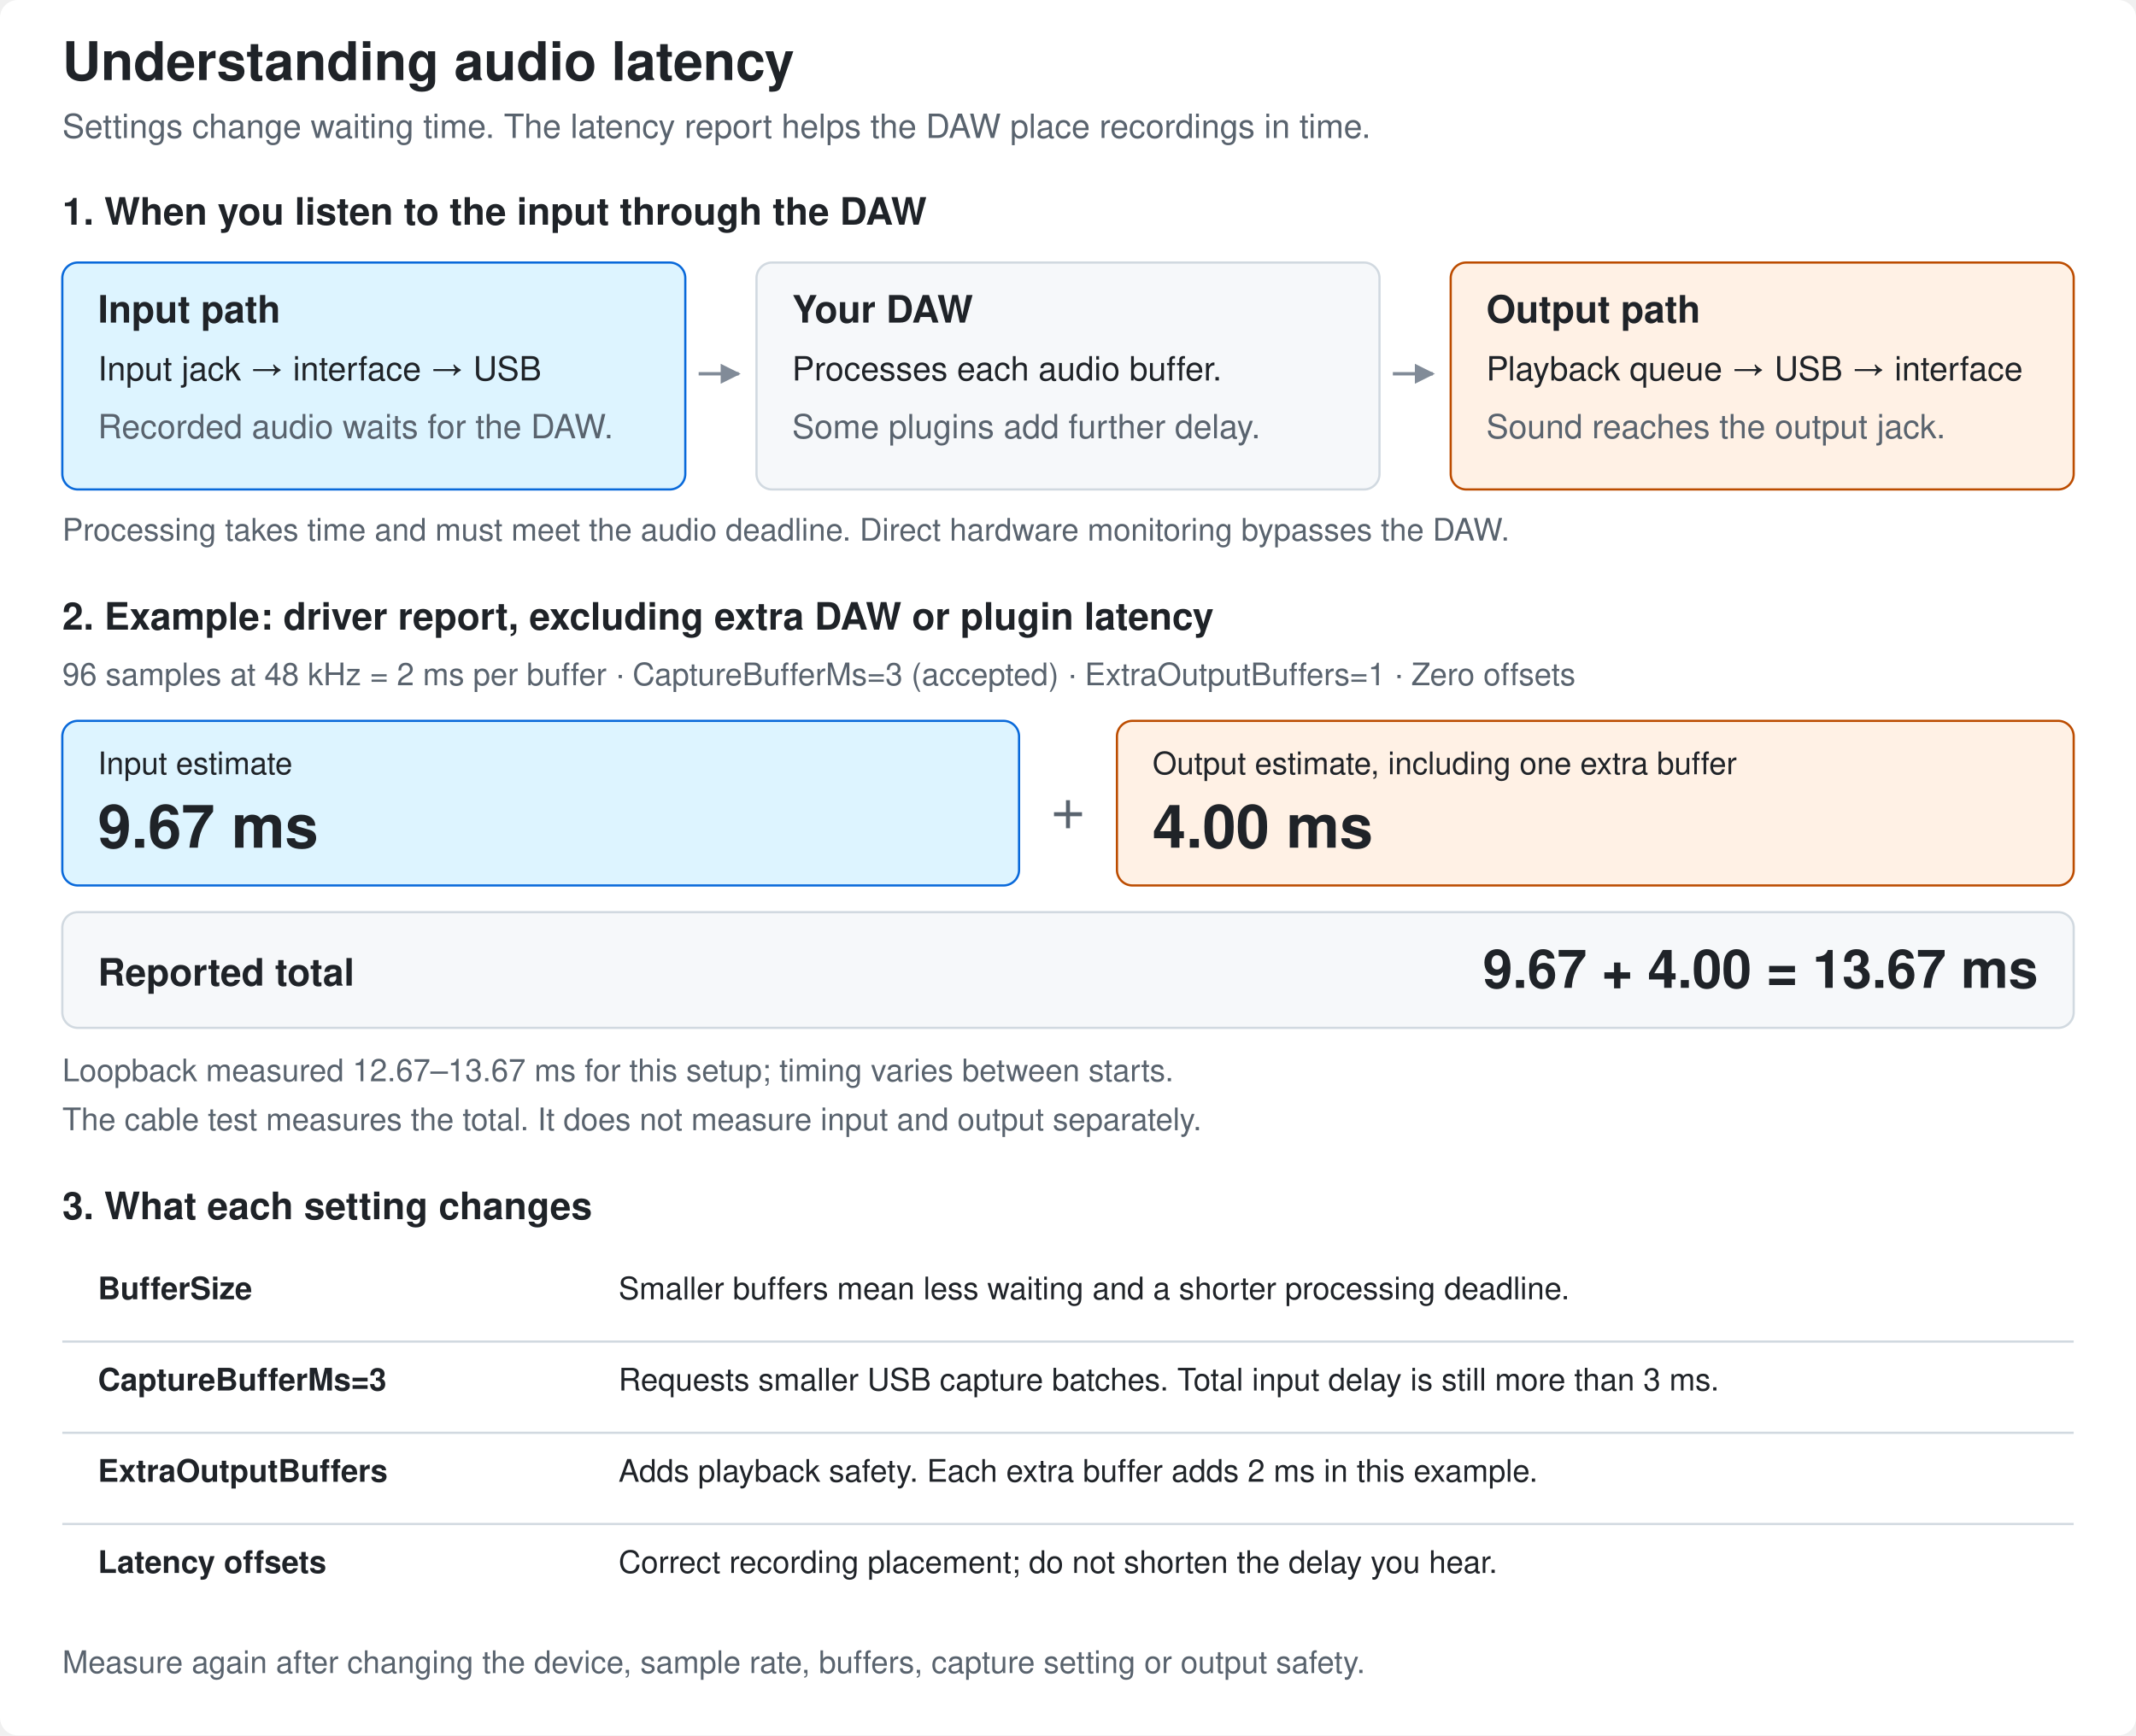
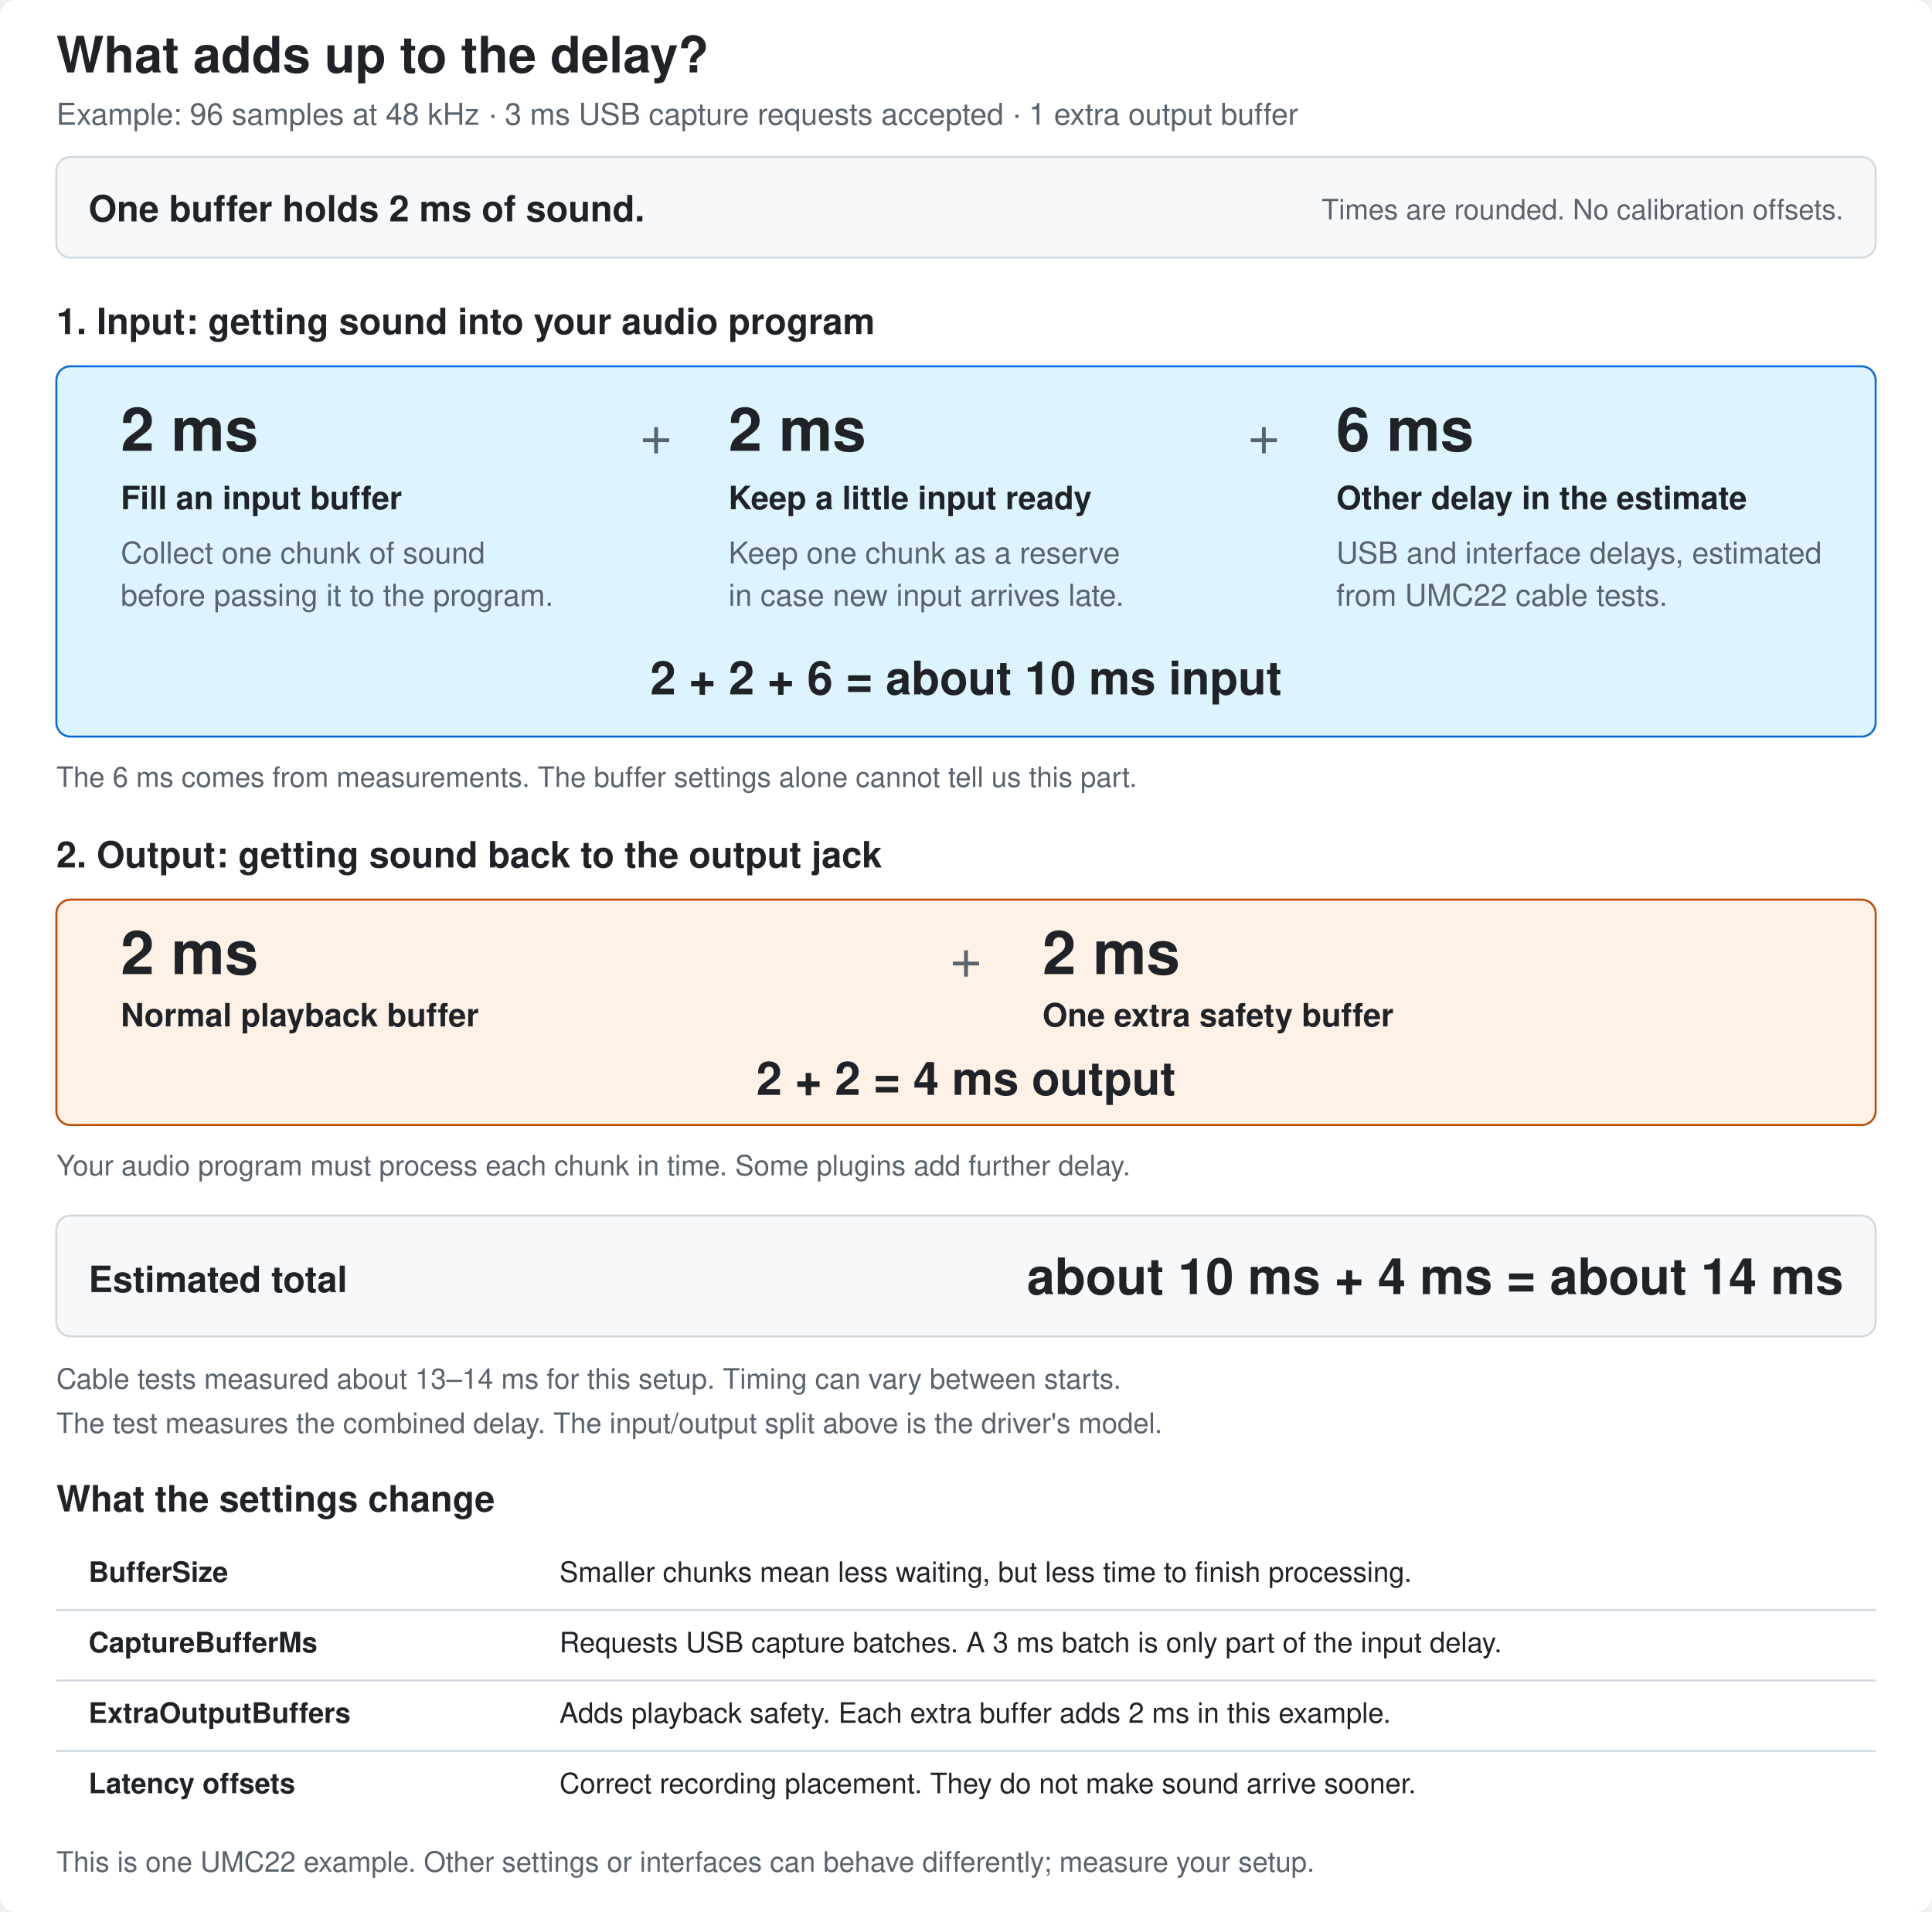
- <svg xmlns="http://www.w3.org/2000/svg" viewBox="0 0 960 780" width="960" height="780" role="img" aria-labelledby="title description" font-family="-apple-system, 'Segoe UI', Helvetica, Arial, sans-serif">
+ <svg xmlns="http://www.w3.org/2000/svg" viewBox="0 0 960 950" width="960" height="950" role="img" aria-labelledby="title description" font-family="-apple-system, 'Segoe UI', Helvetica, Arial, sans-serif">
  <style>
    .bg { fill: #ffffff; }
    .text { fill: #1f2328; }
    .muted { fill: #59636e; }
-     .line { stroke: #818b98; fill: none; }
    .divider { stroke: #d1d9e0; }
    .neutral { fill: #f6f8fa; stroke: #d1d9e0; }
    .input { fill: #ddf4ff; stroke: #0969da; }
    .output { fill: #fff1e5; stroke: #bc4c00; }
-     .arrow { fill: #818b98; }
    @media (prefers-color-scheme: dark) {
      .bg { fill: #0d1117; }
      .text { fill: #e6edf3; }
      .muted { fill: #9198a1; }
-       .line { stroke: #9198a1; }
      .divider { stroke: #3d444d; }
      .neutral { fill: #161b22; stroke: #3d444d; }
      .input { fill: #0c2d4f; stroke: #4493f8; }
      .output { fill: #3d1d00; stroke: #f0883e; }
-       .arrow { fill: #9198a1; }
    }
  </style>
-   <defs>
-     <marker id="arrow" viewBox="0 0 10 10" refX="9" refY="5" markerWidth="6" markerHeight="6" orient="auto">
-       <path d="M0,0 L10,5 L0,10 z" class="arrow" />
-     </marker>
-   </defs>
-   <rect class="bg" width="960" height="780" rx="8" />
-   <text x="28" y="36" class="text" font-size="24" font-weight="600">Understanding audio latency</text>
-   <text x="28" y="62" class="muted" font-size="15">Settings change waiting time. The latency report helps the DAW place recordings in time.</text>
-   <text x="28" y="101" class="text" font-size="17" font-weight="600">1. When you listen to the input through the DAW</text>
-   <g font-size="15">
-     <rect class="input" x="28" y="118" width="280" height="102" rx="7" />
-     <text x="44" y="145" class="text" font-size="17" font-weight="600">Input path</text>
-     <text x="44" y="171" class="text">Input jack → interface → USB</text>
-     <text x="44" y="197" class="muted">Recorded audio waits for the DAW.</text>
-     <rect class="neutral" x="340" y="118" width="280" height="102" rx="7" />
-     <text x="356" y="145" class="text" font-size="17" font-weight="600">Your DAW</text>
-     <text x="356" y="171" class="text">Processes each audio buffer.</text>
-     <text x="356" y="197" class="muted">Some plugins add further delay.</text>
-     <rect class="output" x="652" y="118" width="280" height="102" rx="7" />
-     <text x="668" y="145" class="text" font-size="17" font-weight="600">Output path</text>
-     <text x="668" y="171" class="text">Playback queue → USB → interface</text>
-     <text x="668" y="197" class="muted">Sound reaches the output jack.</text>
+   <rect class="bg" width="960" height="950" rx="8" />
+   <text x="28" y="36" class="text" font-size="25" font-weight="600">What adds up to the delay?</text>
+   <text x="28" y="62" class="muted" font-size="15">Example: 96 samples at 48 kHz · 3 ms USB capture requests accepted · 1 extra output buffer</text>
+   <rect class="neutral" x="28" y="78" width="904" height="50" rx="7" />
+   <text x="44" y="110" class="text" font-size="18" font-weight="600">One buffer holds 2 ms of sound.</text>
+   <text x="916" y="109" class="muted" font-size="14" text-anchor="end">Times are rounded. No calibration offsets.</text>
+   <text x="28" y="166" class="text" font-size="18" font-weight="600">1. Input: getting sound into your audio program</text>
+   <rect class="input" x="28" y="182" width="904" height="184" rx="7" />
+   <g class="text" font-size="30" font-weight="600">
+     <text x="60" y="224">2 ms</text>
+     <text x="362" y="224">2 ms</text>
+     <text x="664" y="224">6 ms</text>
  </g>
-   <g class="line" stroke-width="1.5" marker-end="url(#arrow)">
-     <path d="M314,168 H332" />
-     <path d="M626,168 H644" />
+   <g class="text" font-size="16" font-weight="600">
+     <text x="60" y="253">Fill an input buffer</text>
+     <text x="362" y="253">Keep a little input ready</text>
+     <text x="664" y="253">Other delay in the estimate</text>
  </g>
-   <text x="28" y="243" class="muted" font-size="14">Processing takes time and must meet the audio deadline. Direct hardware monitoring bypasses the DAW.</text>
-   <text x="28" y="283" class="text" font-size="17" font-weight="600">2. Example: driver report, excluding extra DAW or plugin latency</text>
-   <text x="28" y="308" class="muted" font-size="14">96 samples at 48 kHz = 2 ms per buffer · CaptureBufferMs=3 (accepted) · ExtraOutputBuffers=1 · Zero offsets</text>
-   <rect class="input" x="28" y="324" width="430" height="74" rx="7" />
-   <text x="44" y="348" class="text" font-size="14">Input estimate</text>
-   <text x="44" y="381" class="text" font-size="27" font-weight="600">9.67 ms</text>
-   <text x="480" y="372" class="muted" font-size="26" text-anchor="middle">+</text>
-   <rect class="output" x="502" y="324" width="430" height="74" rx="7" />
-   <text x="518" y="348" class="text" font-size="14">Output estimate, including one extra buffer</text>
-   <text x="518" y="381" class="text" font-size="27" font-weight="600">4.00 ms</text>
-   <rect class="neutral" x="28" y="410" width="904" height="52" rx="7" />
-   <text x="44" y="443" class="text" font-size="17" font-weight="600">Reported total</text>
-   <text x="916" y="444" class="text" font-size="24" font-weight="600" text-anchor="end">9.67 + 4.00 = 13.67 ms</text>
-   <text x="28" y="486" class="muted" font-size="14">Loopback measured 12.67–13.67 ms for this setup; timing varies between starts.</text>
-   <text x="28" y="508" class="muted" font-size="14">The cable test measures the total. It does not measure input and output separately.</text>
-   <text x="28" y="548" class="text" font-size="17" font-weight="600">3. What each setting changes</text>
+   <g class="muted" font-size="15">
+     <text x="60" y="280">Collect one chunk of sound</text>
+     <text x="60" y="301">before passing it to the program.</text>
+     <text x="362" y="280">Keep one chunk as a reserve</text>
+     <text x="362" y="301">in case new input arrives late.</text>
+     <text x="664" y="280">USB and interface delays, estimated</text>
+     <text x="664" y="301">from UMC22 cable tests.</text>
+   </g>
+   <g class="muted" font-size="27" text-anchor="middle">
+     <text x="326" y="225">+</text>
+     <text x="628" y="225">+</text>
+   </g>
+   <text x="480" y="345" class="text" font-size="23" font-weight="600" text-anchor="middle">2 + 2 + 6 = about 10 ms input</text>
+   <text x="28" y="391" class="muted" font-size="14">The 6 ms comes from measurements. The buffer settings alone cannot tell us this part.</text>
+   <text x="28" y="431" class="text" font-size="18" font-weight="600">2. Output: getting sound back to the output jack</text>
+   <rect class="output" x="28" y="447" width="904" height="112" rx="7" />
+   <g class="text" font-size="30" font-weight="600">
+     <text x="60" y="484">2 ms</text>
+     <text x="518" y="484">2 ms</text>
+   </g>
+   <g class="text" font-size="16" font-weight="600">
+     <text x="60" y="510">Normal playback buffer</text>
+     <text x="518" y="510">One extra safety buffer</text>
+   </g>
+   <text x="480" y="485" class="muted" font-size="27" text-anchor="middle">+</text>
+   <text x="480" y="544" class="text" font-size="23" font-weight="600" text-anchor="middle">2 + 2 = 4 ms output</text>
+   <text x="28" y="584" class="muted" font-size="14">Your audio program must process each chunk in time. Some plugins add further delay.</text>
+   <rect class="neutral" x="28" y="604" width="904" height="60" rx="7" />
+   <text x="44" y="642" class="text" font-size="18" font-weight="600">Estimated total</text>
+   <text x="916" y="643" class="text" font-size="25" font-weight="600" text-anchor="end">about 10 ms + 4 ms = about 14 ms</text>
+   <text x="28" y="690" class="muted" font-size="14">Cable tests measured about 13–14 ms for this setup. Timing can vary between starts.</text>
+   <text x="28" y="712" class="muted" font-size="14">The test measures the combined delay. The input/output split above is the driver's model.</text>
+   <text x="28" y="751" class="text" font-size="18" font-weight="600">What the settings change</text>
  <g font-size="14">
-     <text x="44" y="584" class="text" font-weight="600">BufferSize</text>
-     <text x="278" y="584" class="text">Smaller buffers mean less waiting and a shorter processing deadline.</text>
-     <line x1="28" y1="603" x2="932" y2="603" class="divider" />
-     <text x="44" y="625" class="text" font-weight="600">CaptureBufferMs=3</text>
-     <text x="278" y="625" class="text">Requests smaller USB capture batches. Total input delay is still more than 3 ms.</text>
-     <line x1="28" y1="644" x2="932" y2="644" class="divider" />
-     <text x="44" y="666" class="text" font-weight="600">ExtraOutputBuffers</text>
-     <text x="278" y="666" class="text">Adds playback safety. Each extra buffer adds 2 ms in this example.</text>
-     <line x1="28" y1="685" x2="932" y2="685" class="divider" />
-     <text x="44" y="707" class="text" font-weight="600">Latency offsets</text>
-     <text x="278" y="707" class="text">Correct recording placement; do not shorten the delay you hear.</text>
+     <text x="44" y="786" class="text" font-weight="600">BufferSize</text>
+     <text x="278" y="786" class="text">Smaller chunks mean less waiting, but less time to finish processing.</text>
+     <line x1="28" y1="800" x2="932" y2="800" class="divider" />
+     <text x="44" y="821" class="text" font-weight="600">CaptureBufferMs</text>
+     <text x="278" y="821" class="text">Requests USB capture batches. A 3 ms batch is only part of the input delay.</text>
+     <line x1="28" y1="835" x2="932" y2="835" class="divider" />
+     <text x="44" y="856" class="text" font-weight="600">ExtraOutputBuffers</text>
+     <text x="278" y="856" class="text">Adds playback safety. Each extra buffer adds 2 ms in this example.</text>
+     <line x1="28" y1="870" x2="932" y2="870" class="divider" />
+     <text x="44" y="891" class="text" font-weight="600">Latency offsets</text>
+     <text x="278" y="891" class="text">Correct recording placement. They do not make sound arrive sooner.</text>
  </g>
-   <text x="28" y="752" class="muted" font-size="14">Measure again after changing the device, sample rate, buffers, capture setting or output safety.</text>
+   <text x="28" y="930" class="muted" font-size="14">This is one UMC22 example. Other settings or interfaces can behave differently; measure your setup.</text>
</svg>
